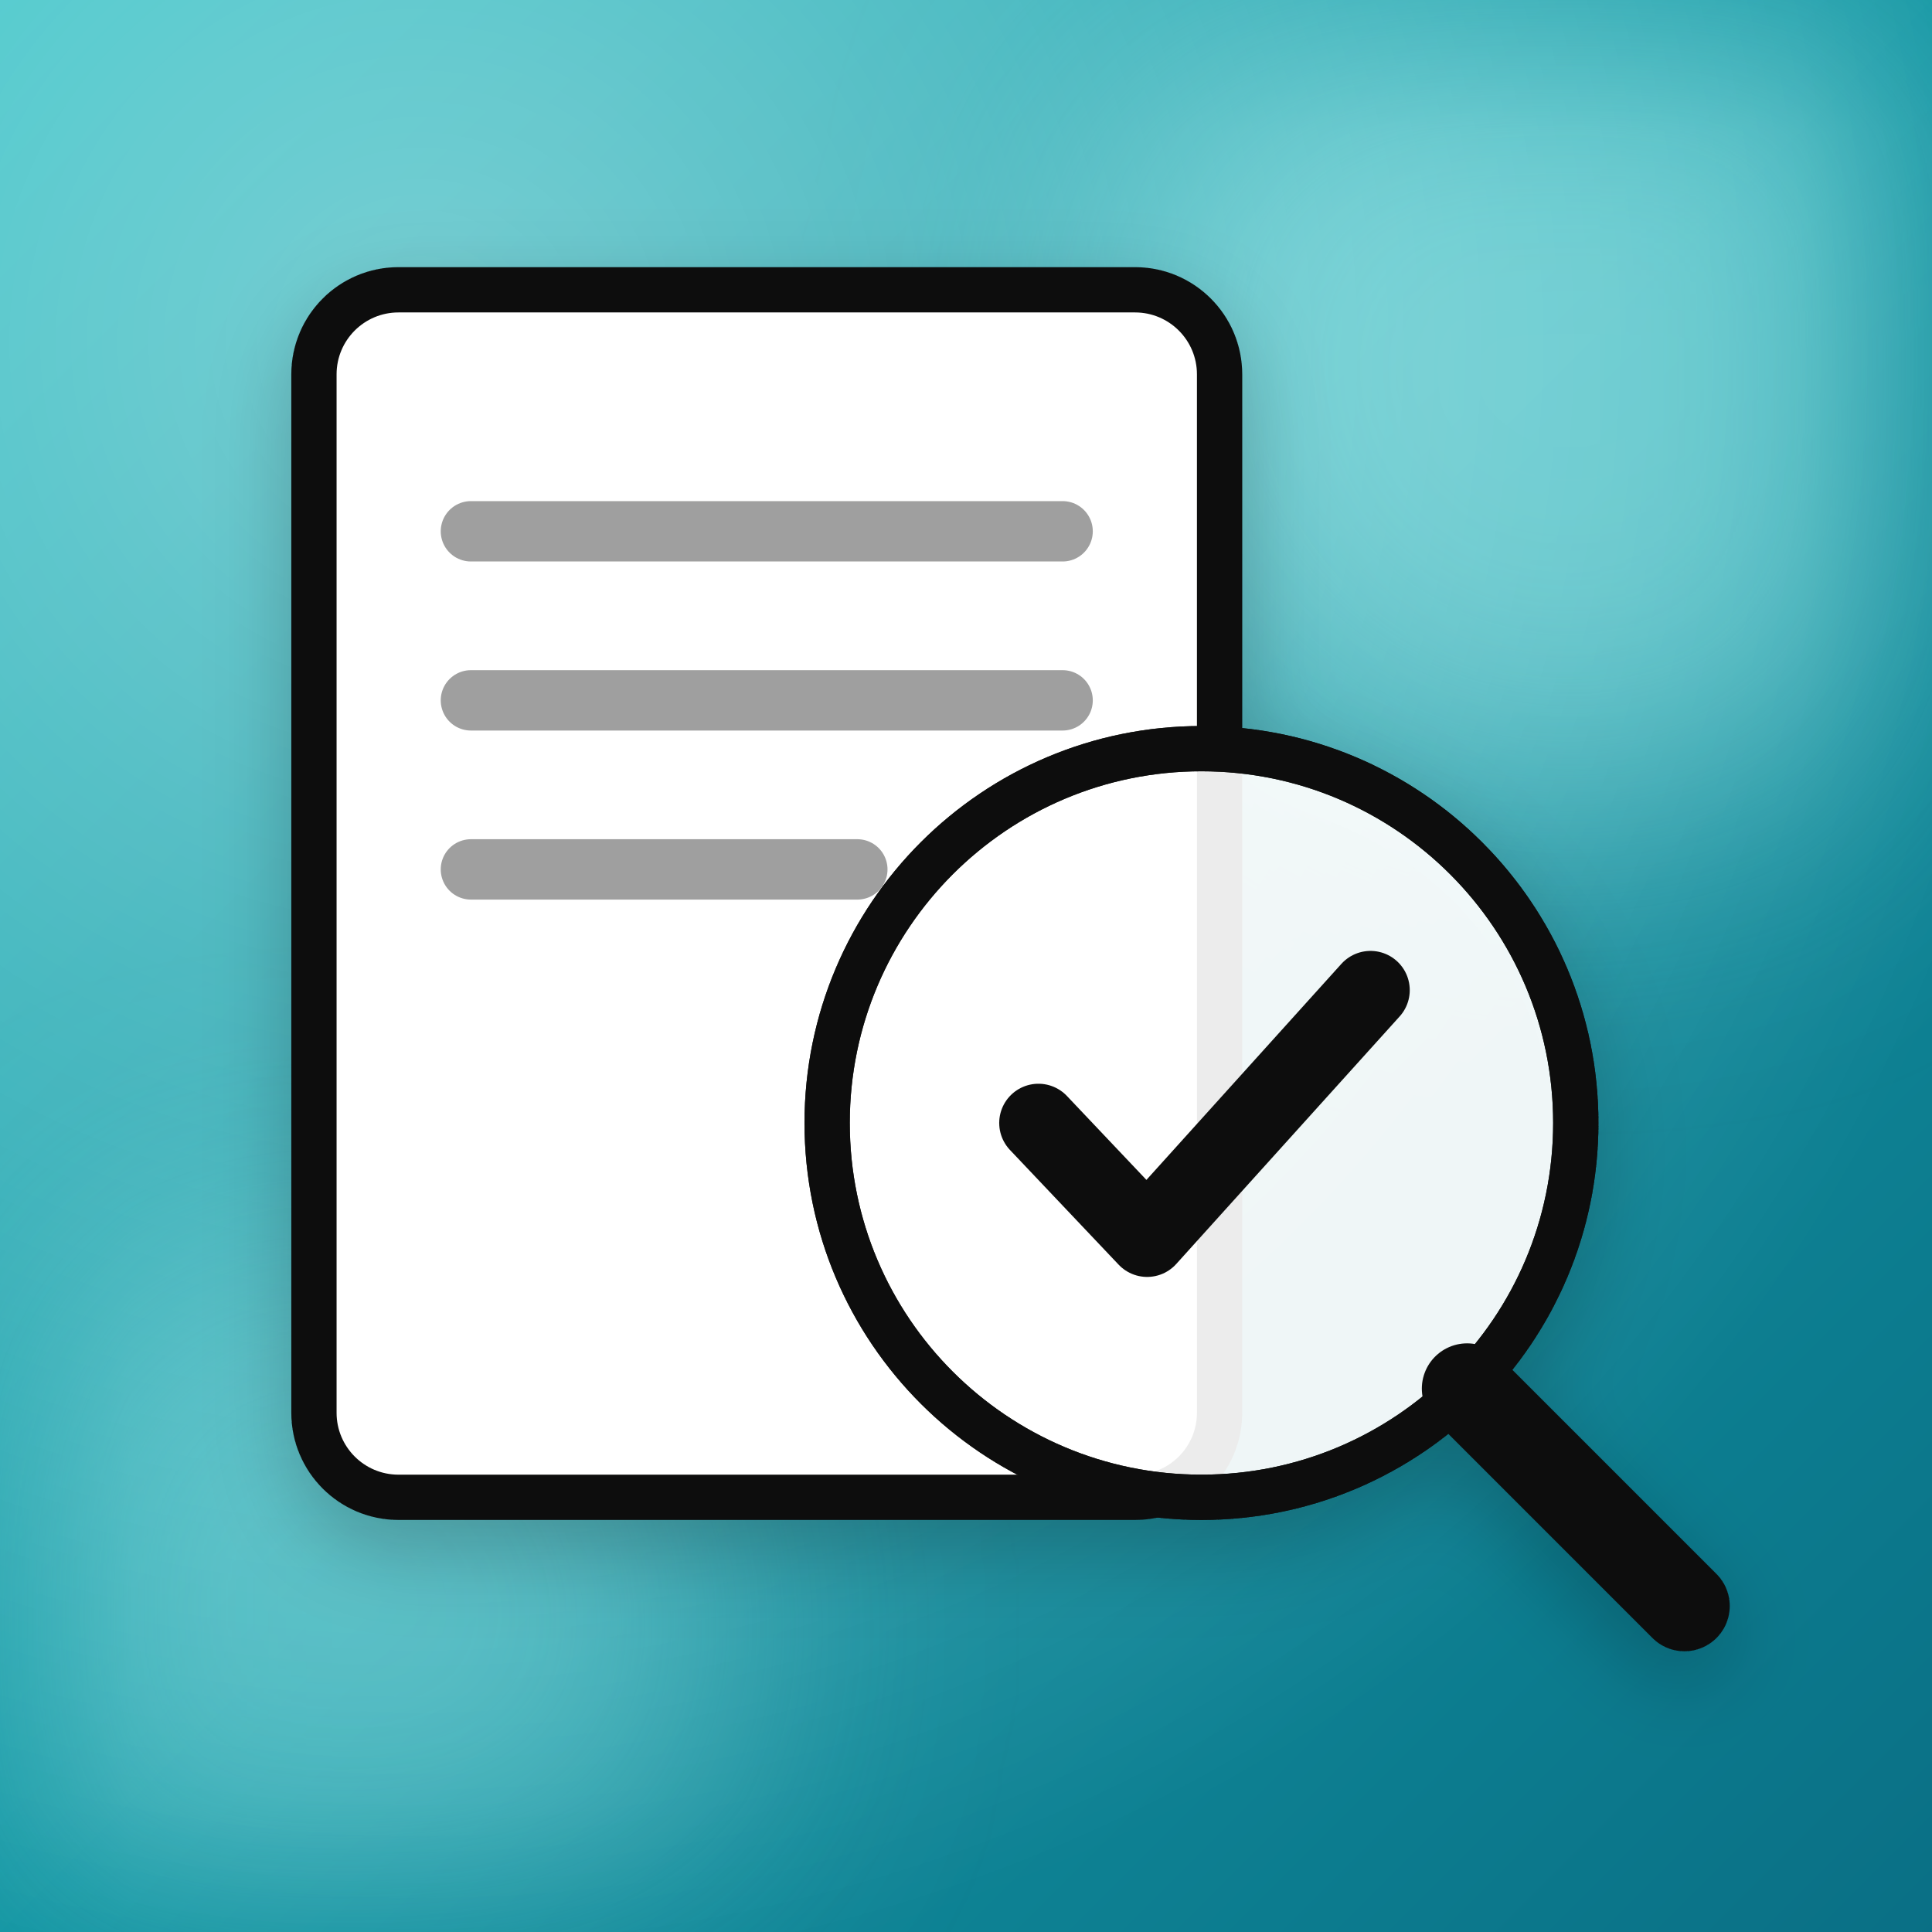
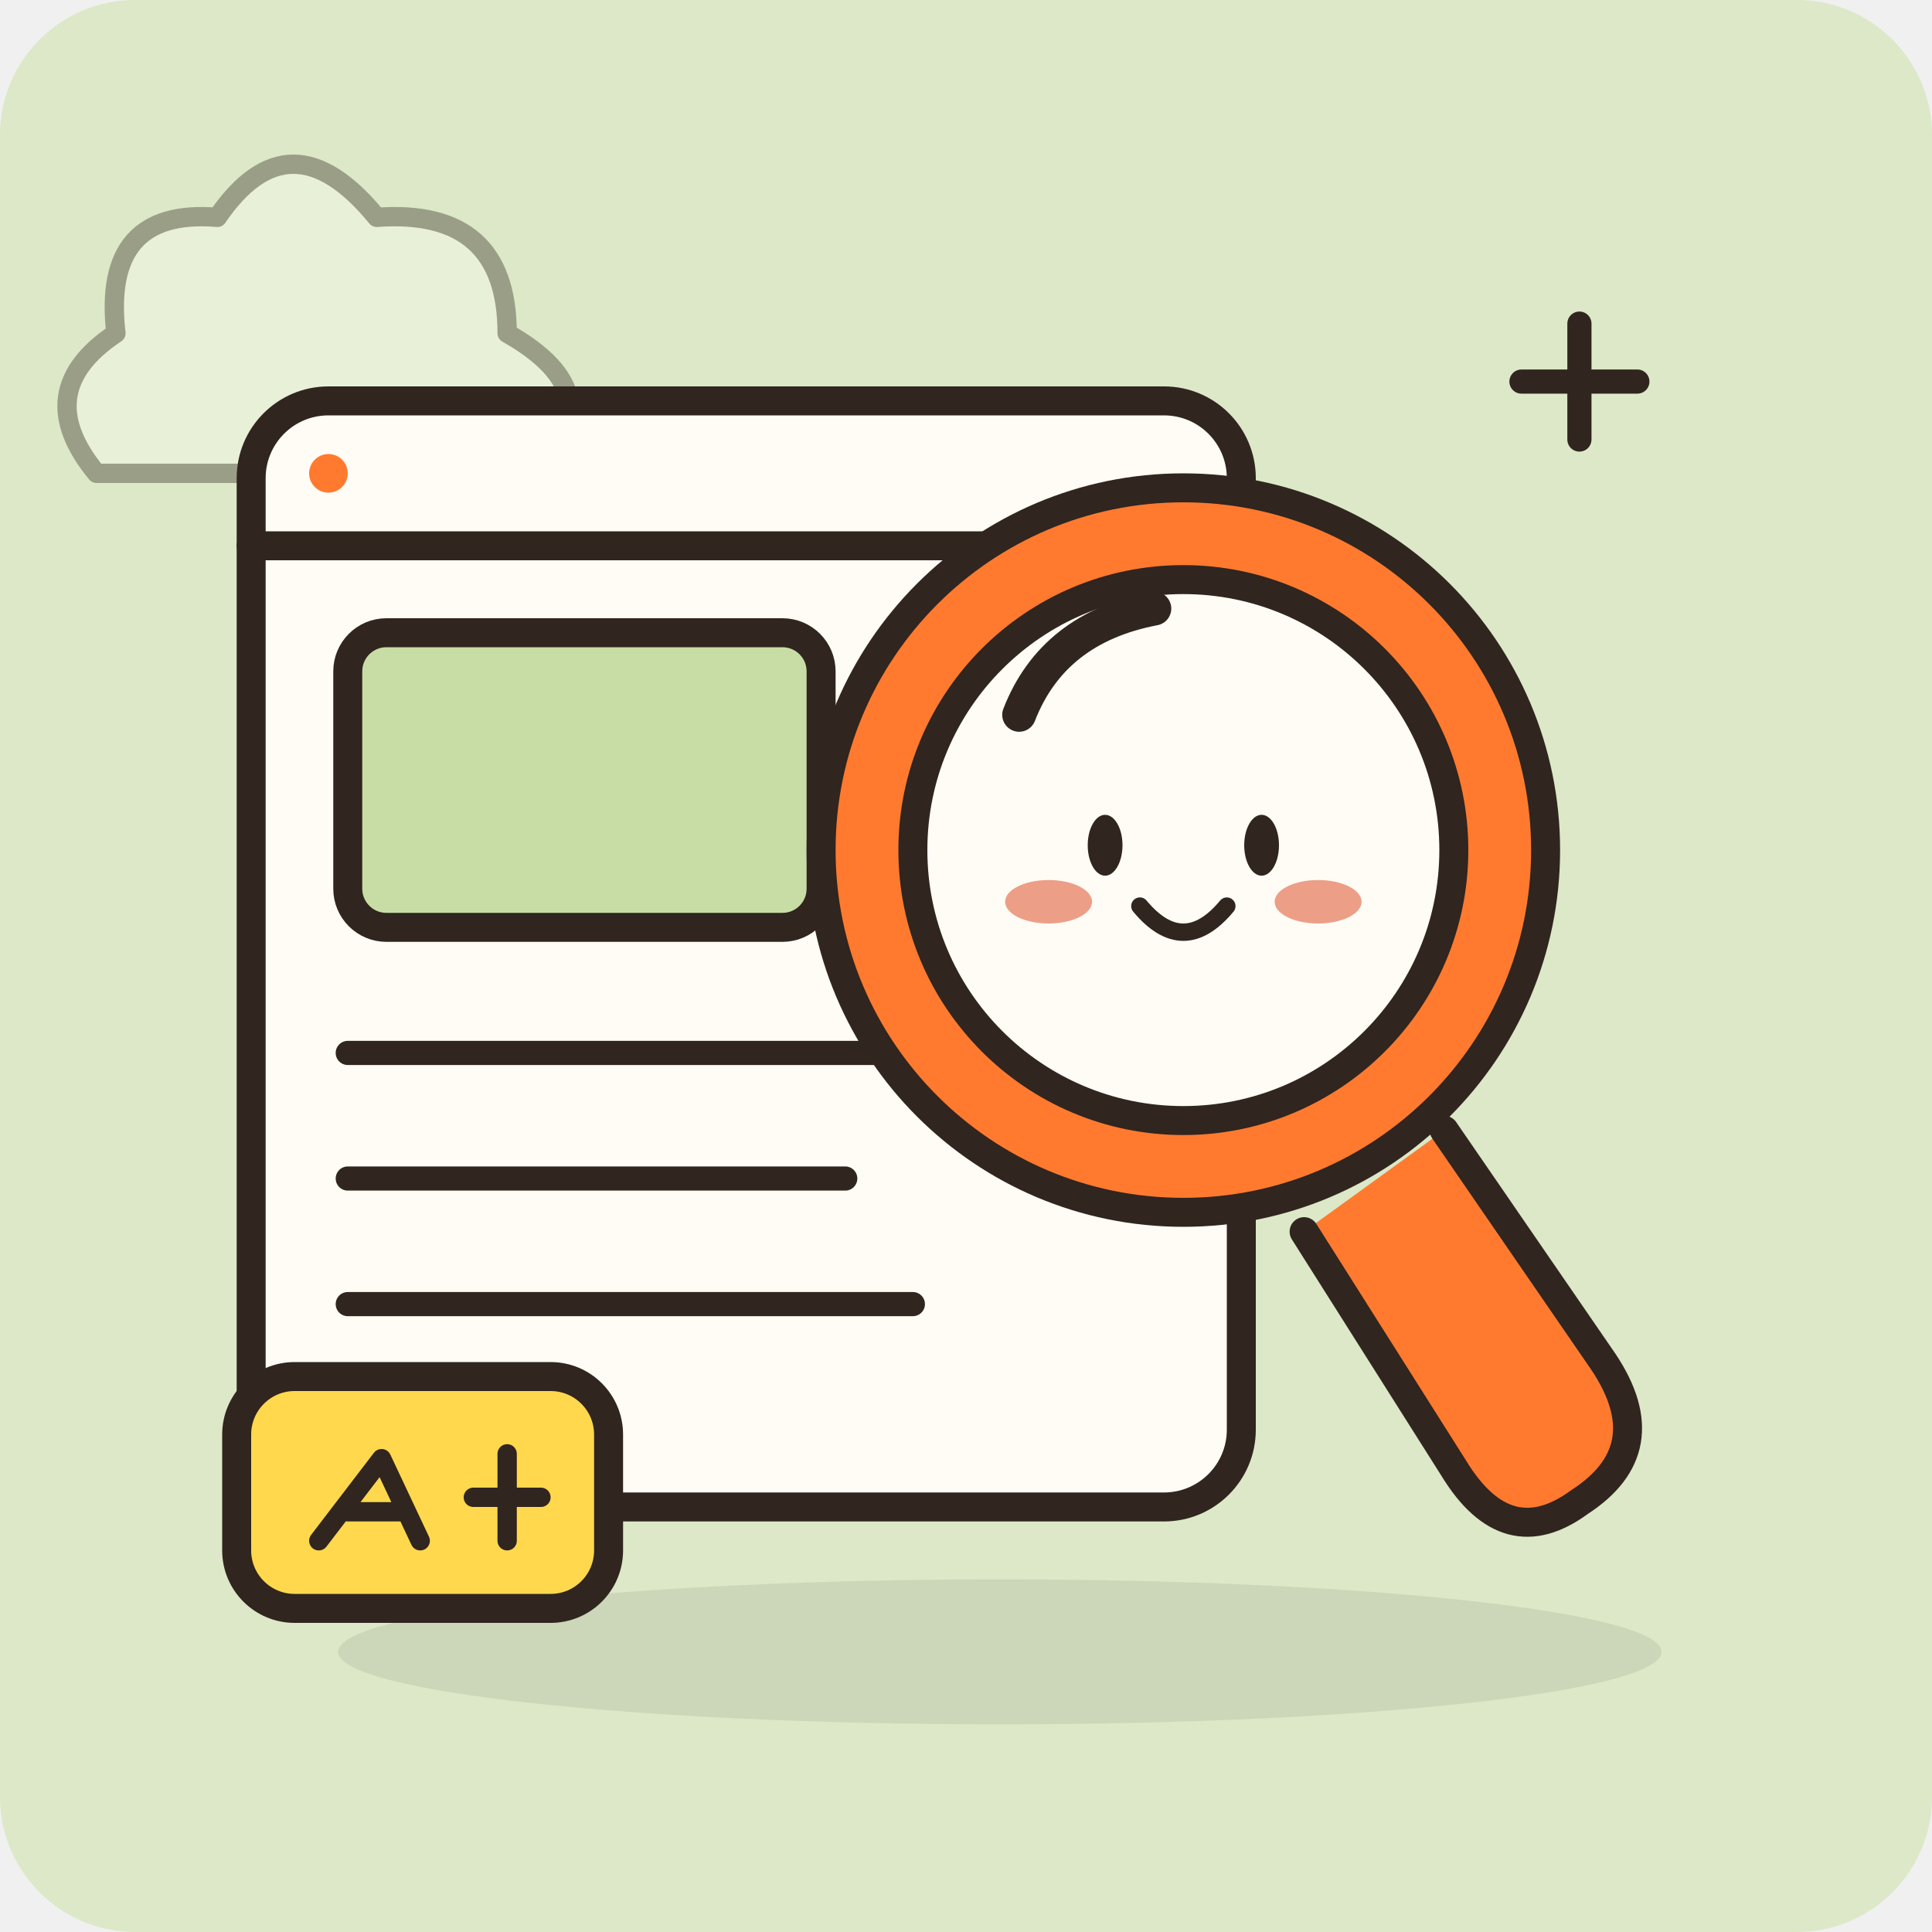
- <svg xmlns="http://www.w3.org/2000/svg" viewBox="0 0 640 640" width="640" height="640" role="img">
-   <defs>
-     <linearGradient id="g" x1="0" y1="0" x2="1" y2="1">
-       <stop offset="0" stop-color="#17b8bd" />
-       <stop offset="1" stop-color="#0a6f85" />
-     </linearGradient>
-     <radialGradient id="h" cx="22%" cy="18%" r="85%">
-       <stop offset="0" stop-color="#fff" stop-opacity=".42" />
-       <stop offset="1" stop-color="#fff" stop-opacity="0" />
-     </radialGradient>
-     <filter id="b" x="-40%" y="-40%" width="180%" height="180%">
-       <feGaussianBlur stdDeviation="46" />
-     </filter>
-     <filter id="s" x="-30%" y="-30%" width="160%" height="160%">
-       <feDropShadow dx="0" dy="10" stdDeviation="14" flood-color="#000" flood-opacity=".22" />
-     </filter>
-   </defs>
-   <rect width="640" height="640" fill="url(#g)" />
-   <circle cx="520" cy="120" r="150" fill="#9ef2f0" opacity=".55" filter="url(#b)" />
-   <circle cx="110" cy="540" r="130" fill="#9ef2f0" opacity=".40" filter="url(#b)" />
-   <rect width="640" height="640" fill="url(#h)" />
-   <g filter="url(#s)" fill="none" stroke="#10100e" stroke-width="15" stroke-linecap="round" stroke-linejoin="round">
-     <rect x="104" y="96" width="300" height="400" rx="28" fill="#ffffff" />
-     <path d="M156 176h196M156 232h196M156 288h128" stroke-width="20" opacity=".4" />
-     <circle cx="398" cy="372" r="124" fill="#ffffff" opacity=".92" />
-     <circle cx="398" cy="372" r="124" />
-     <path d="M486 460l72 72" stroke-width="30" />
-     <path d="M344 372l36 38 74-82" stroke-width="26" />
+ <svg xmlns="http://www.w3.org/2000/svg" viewBox="0 0 400 400" role="img" aria-labelledby="title">
+   <g stroke-linejoin="round" stroke-linecap="round">
+     <rect width="400" height="400" rx="28" fill="#DCE8C7" />
+     <ellipse cx="207" cy="342" rx="137" ry="15" fill="#30251F" opacity=".09" />
+     <g opacity=".38">
+       <path d="M20 98 Q6 81 24 69 Q21 43 45 45 Q60 23 78 45 Q105 43 105 69 Q128 82 110 98Z" fill="#FFFCF5" stroke="#30251F" stroke-width="4" stroke-linecap="round" stroke-linejoin="round" />
+     </g>
+     <rect x="52" y="83" width="205" height="229" rx="16" fill="#FFFCF5" stroke="#30251F" stroke-width="6" />
+     <path d="M52 113H257" fill="none" stroke="#30251F" stroke-width="6" stroke-linecap="round" stroke-linejoin="round" />
+     <circle cx="68" cy="98" r="4" fill="#FF7A2F" />
+     <rect x="72" y="131" width="98" height="61" rx="8" fill="#C8DDA5" stroke="#30251F" stroke-width="6" />
+     <path d="M72 218H219 M72 244H175 M72 270H189" fill="none" stroke="#30251F" stroke-width="5" stroke-linecap="round" stroke-linejoin="round" />
+     <circle cx="245" cy="176" r="75" fill="#FF7A2F" stroke="#30251F" stroke-width="6" />
+     <circle cx="245" cy="176" r="56" fill="#FFFCF5" stroke="#30251F" stroke-width="6" />
+     <g transform="translate(245 175) scale(0.9)">
+       <ellipse cx="-18" cy="0" rx="4" ry="7" fill="#30251F" />
+       <ellipse cx="18" cy="0" rx="4" ry="7" fill="#30251F" />
+       <ellipse cx="-31" cy="13" rx="10" ry="5" fill="#ED9E87" />
+       <ellipse cx="31" cy="13" rx="10" ry="5" fill="#ED9E87" />
+       <path d="M-10 14 Q0 26 10 14" fill="none" stroke="#30251F" stroke-width="4" stroke-linecap="round" stroke-linejoin="round" />
+     </g>
+     <path d="M299 234L332 282Q344 300 327 311Q312 322 301 304L270 255" fill="#FF7A2F" stroke="#30251F" stroke-width="6" stroke-linecap="round" stroke-linejoin="round" />
+     <path d="M211 148Q218 130 239 126" fill="#FFFCF5" stroke="#30251F" stroke-width="7" stroke-linecap="round" stroke-linejoin="round" />
+     <rect x="49" y="285" width="77" height="48" rx="12" fill="#FFD84D" stroke="#30251F" stroke-width="6" />
+     <path d="M66 319L79 302L87 319 M72 313H83 M105 301V319 M98 310H112" fill="none" stroke="#30251F" stroke-width="4" stroke-linecap="round" stroke-linejoin="round" />
+     <path d="M327 67V91 M315 79H339" fill="none" stroke="#30251F" stroke-width="5" stroke-linecap="round" stroke-linejoin="round" />
  </g>
</svg>
